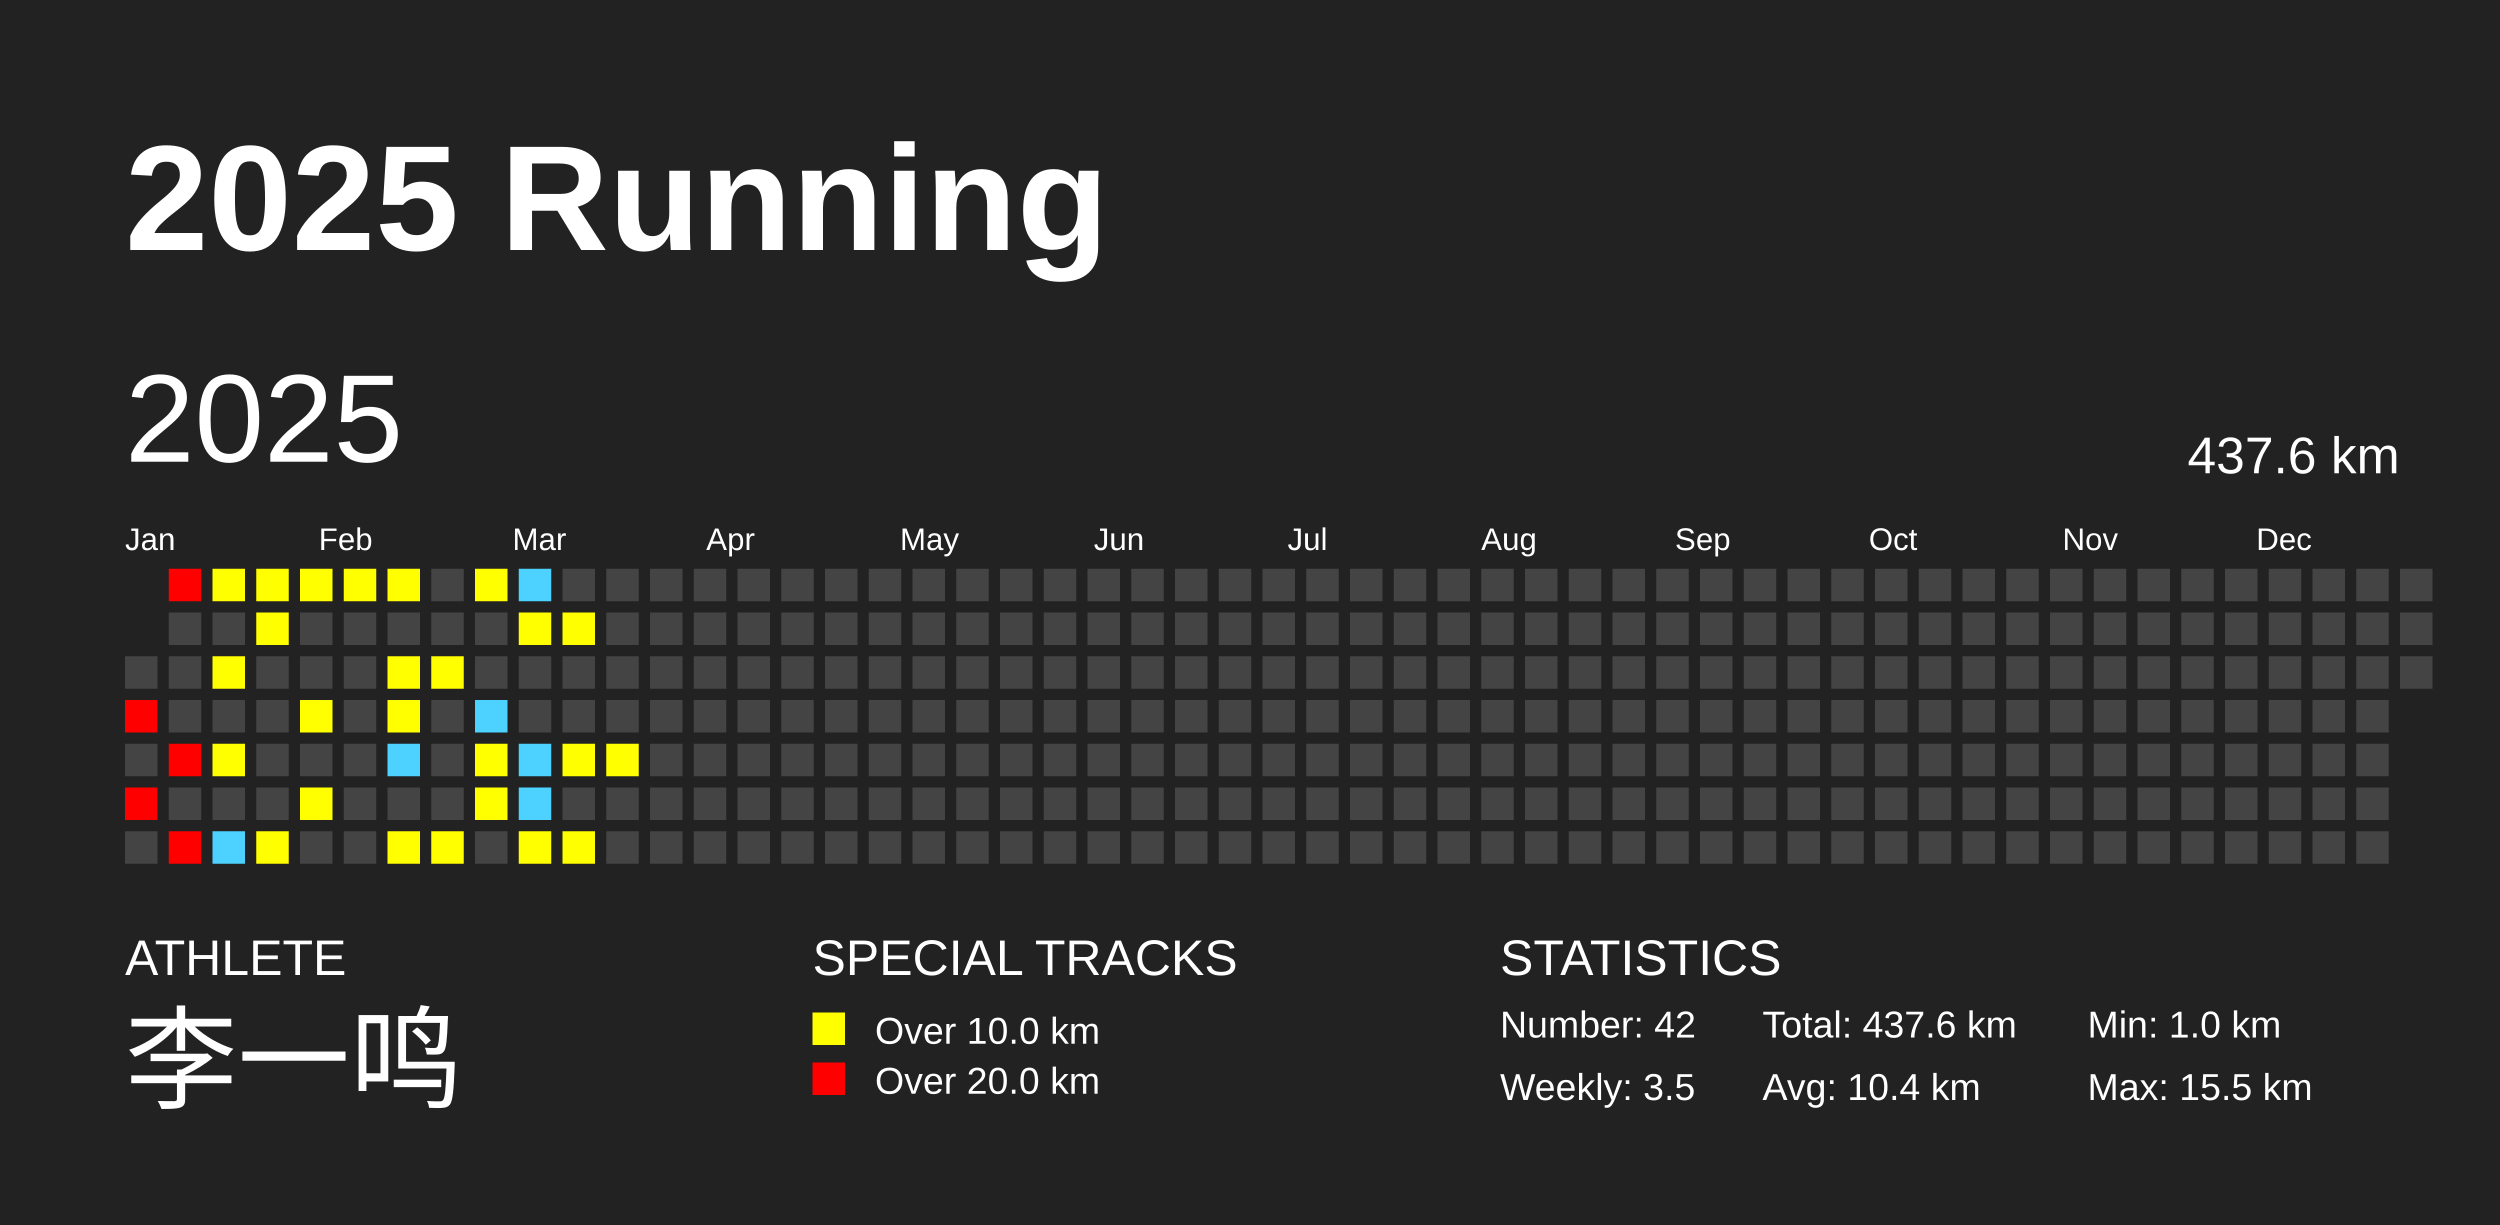
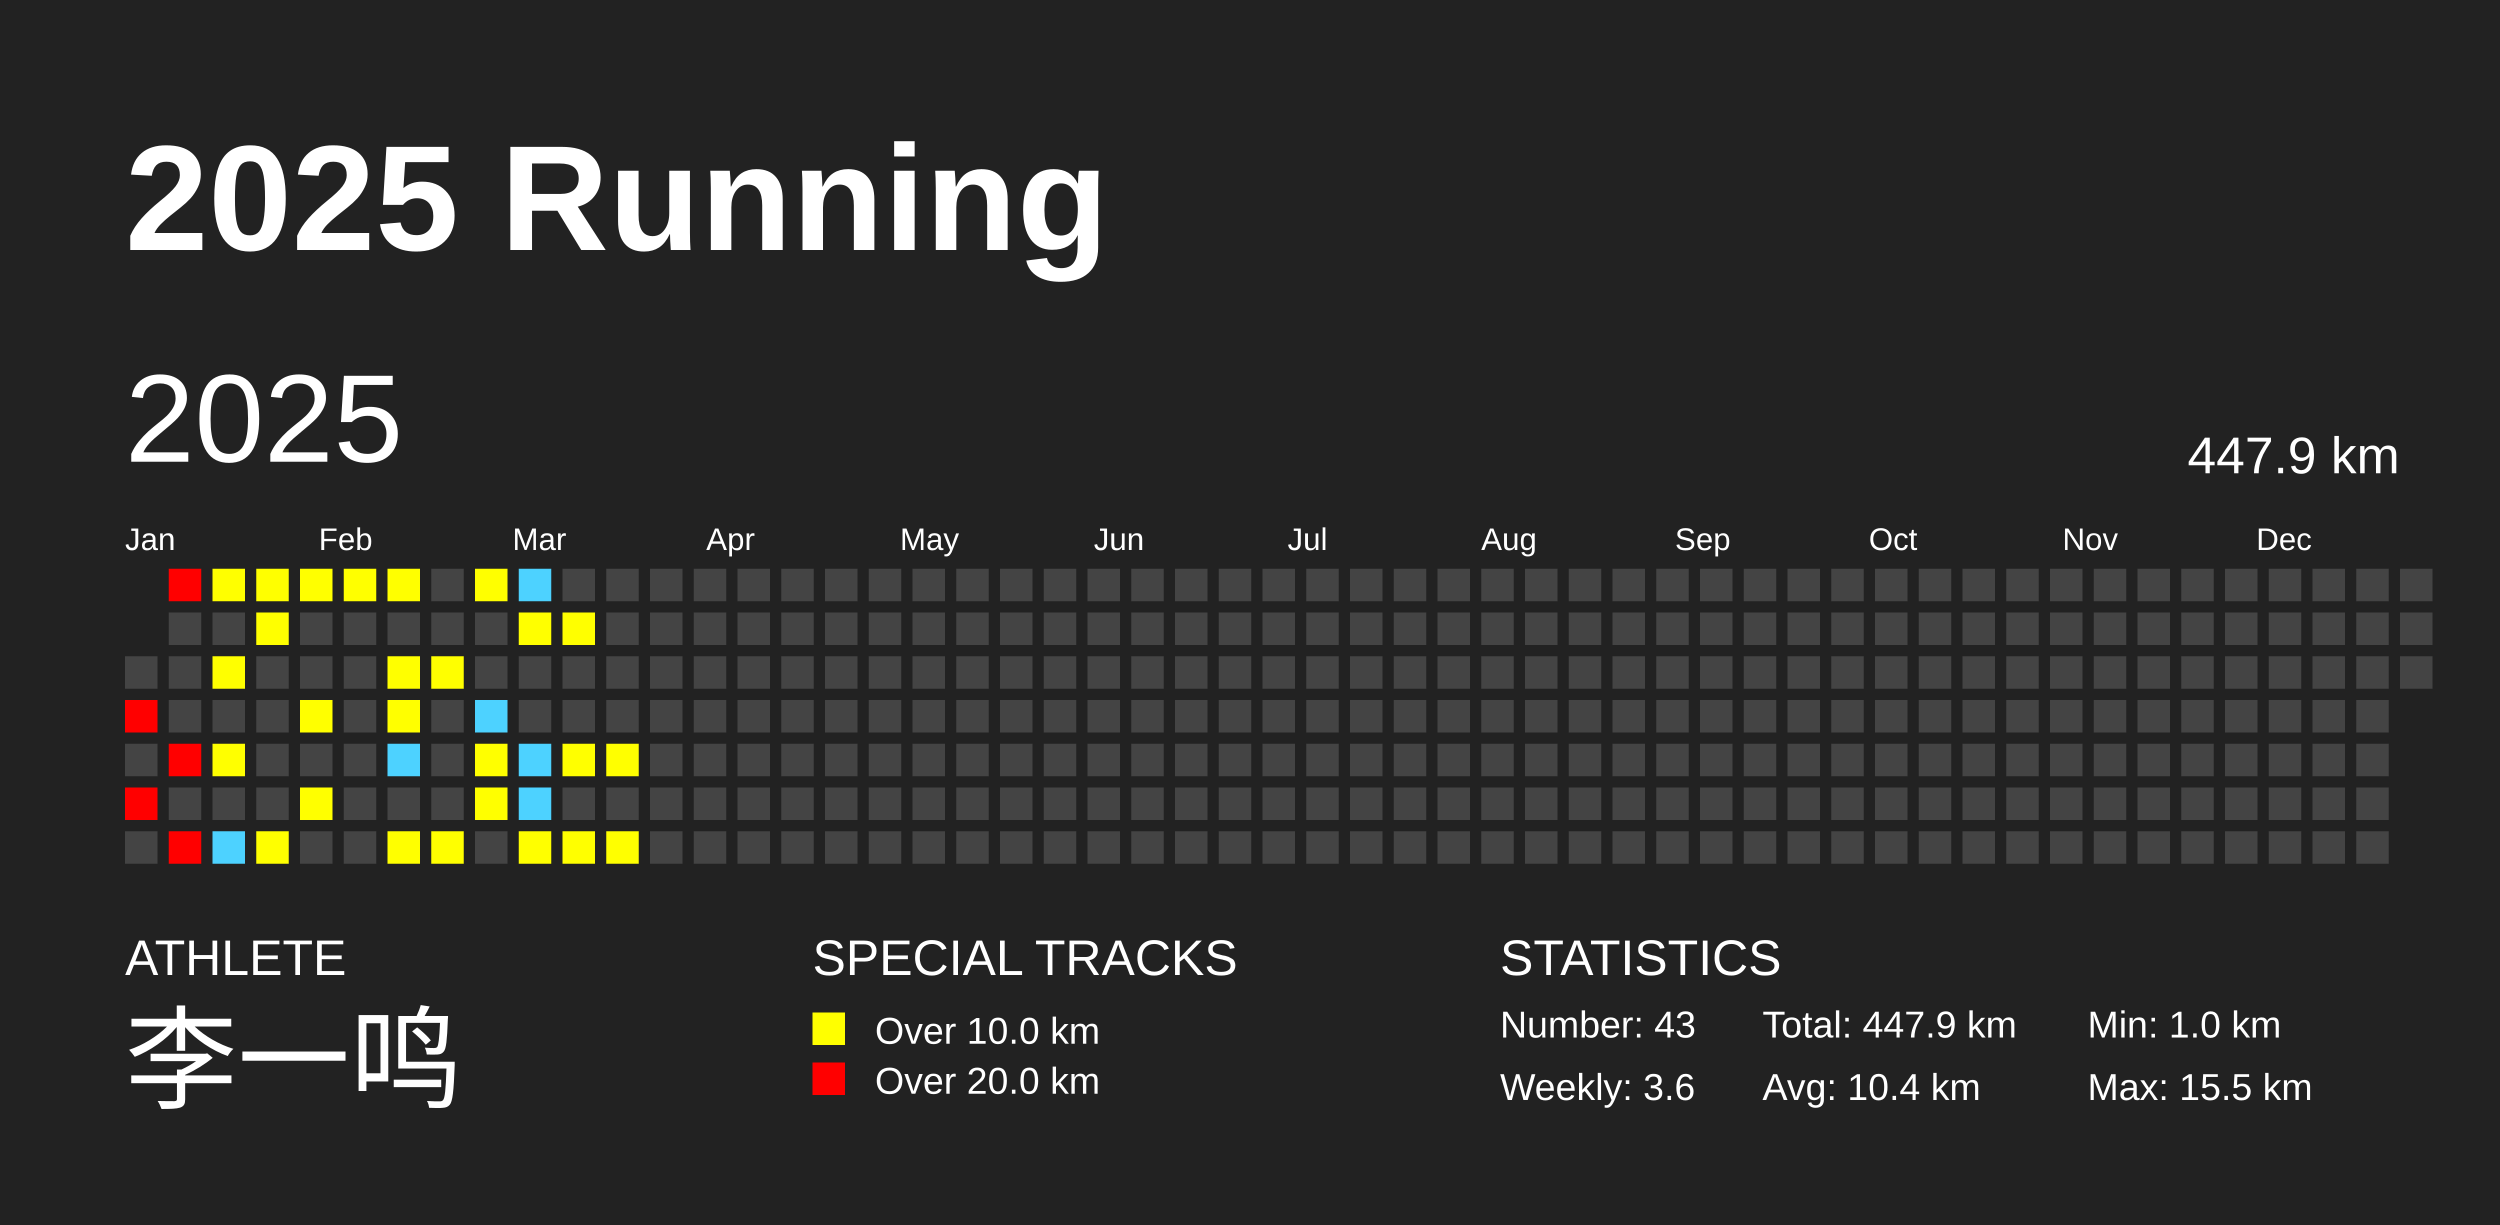
<svg xmlns="http://www.w3.org/2000/svg" baseProfile="full" height="98mm" version="1.1" viewBox="0,0,200,98" width="200mm">
  <defs />
  <rect fill="#222222" height="98" width="200" x="0" y="0" />
  <text fill="#FFFFFF" style="font-size:12px; font-family:Arial; font-weight:bold;" x="10" y="20">2025 Running</text>
  <text fill="#FFFFFF" style="font-size:4px; font-family:Arial" x="10" y="78">ATHLETE</text>
  <text fill="#FFFFFF" style="font-size:9px; font-family:Arial" x="10" y="88">李一鸣</text>
  <text fill="#FFFFFF" style="font-size:4px; font-family:Arial" x="65" y="78">SPECIAL TRACKS</text>
  <rect fill="yellow" height="2.6" width="2.6" x="65" y="81" />
  <text fill="#FFFFFF" style="font-size:3px; font-family:Arial" x="70" y="83.5">Over 10.0 km</text>
  <rect fill="red" height="2.6" width="2.6" x="65" y="85" />
  <text fill="#FFFFFF" style="font-size:3px; font-family:Arial" x="70" y="87.5">Over 20.0 km</text>
  <text fill="#FFFFFF" style="font-size:4px; font-family:Arial" x="120" y="78">STATISTICS</text>
-   <text fill="#FFFFFF" style="font-size:3px; font-family:Arial" x="120" y="83">Number: 42</text>
-   <text fill="#FFFFFF" style="font-size:3px; font-family:Arial" x="120" y="88">Weekly: 3.5</text>
-   <text fill="#FFFFFF" style="font-size:3px; font-family:Arial" x="141" y="83">Total: 437.6 km</text>
+   <text fill="#FFFFFF" style="font-size:3px; font-family:Arial" x="120" y="83">Number: 43</text>
+   <text fill="#FFFFFF" style="font-size:3px; font-family:Arial" x="120" y="88">Weekly: 3.6</text>
+   <text fill="#FFFFFF" style="font-size:3px; font-family:Arial" x="141" y="83">Total: 447.9 km</text>
  <text fill="#FFFFFF" style="font-size:3px; font-family:Arial" x="141" y="88">Avg: 10.4 km</text>
  <text fill="#FFFFFF" style="font-size:3px; font-family:Arial" x="167" y="83">Min: 1.0 km</text>
  <text fill="#FFFFFF" style="font-size:3px; font-family:Arial" x="167" y="88">Max: 15.5 km</text>
  <text dominant-baseline="hanging" fill="#FFFFFF" style="font-size:10.0px; font-family:Arial;" x="10" y="30">2025</text>
-   <text dominant-baseline="hanging" fill="#FFFFFF" style="font-size:4.125px; font-family:Arial;" x="175" y="35">437.6 km</text>
+   <text dominant-baseline="hanging" fill="#FFFFFF" style="font-size:4.125px; font-family:Arial;" x="175" y="35">447.9 km</text>
  <text fill="#FFFFFF" style="font-size:2.5px; font-family:Arial" x="10.0" y="44">Jan</text>
  <text fill="#FFFFFF" style="font-size:2.5px; font-family:Arial" x="25.5" y="44">Feb</text>
  <text fill="#FFFFFF" style="font-size:2.5px; font-family:Arial" x="41.0" y="44">Mar</text>
  <text fill="#FFFFFF" style="font-size:2.5px; font-family:Arial" x="56.5" y="44">Apr</text>
  <text fill="#FFFFFF" style="font-size:2.5px; font-family:Arial" x="72.0" y="44">May</text>
  <text fill="#FFFFFF" style="font-size:2.5px; font-family:Arial" x="87.5" y="44">Jun</text>
  <text fill="#FFFFFF" style="font-size:2.5px; font-family:Arial" x="103.0" y="44">Jul</text>
  <text fill="#FFFFFF" style="font-size:2.5px; font-family:Arial" x="118.5" y="44">Aug</text>
  <text fill="#FFFFFF" style="font-size:2.5px; font-family:Arial" x="134.0" y="44">Sep</text>
  <text fill="#FFFFFF" style="font-size:2.5px; font-family:Arial" x="149.5" y="44">Oct</text>
  <text fill="#FFFFFF" style="font-size:2.5px; font-family:Arial" x="165.0" y="44">Nov</text>
  <text fill="#FFFFFF" style="font-size:2.5px; font-family:Arial" x="180.5" y="44">Dec</text>
  <rect fill="#444444" height="2.6" width="2.6" x="10.0" y="52.5" />
  <rect fill="red" height="2.6" width="2.6" x="10.0" y="56.0" />
  <rect fill="#444444" height="2.6" width="2.6" x="10.0" y="59.5" />
  <rect fill="red" height="2.6" width="2.6" x="10.0" y="63.0" />
  <rect fill="#444444" height="2.6" width="2.6" x="10.0" y="66.5" />
  <rect fill="red" height="2.6" width="2.6" x="13.5" y="45.5" />
  <rect fill="#444444" height="2.6" width="2.6" x="13.5" y="49.0" />
  <rect fill="#444444" height="2.6" width="2.6" x="13.5" y="52.5" />
  <rect fill="#444444" height="2.6" width="2.6" x="13.5" y="56.0" />
  <rect fill="red" height="2.6" width="2.6" x="13.5" y="59.5" />
  <rect fill="#444444" height="2.6" width="2.6" x="13.5" y="63.0" />
  <rect fill="red" height="2.6" width="2.6" x="13.5" y="66.5" />
  <rect fill="yellow" height="2.6" width="2.6" x="17.0" y="45.5" />
  <rect fill="#444444" height="2.6" width="2.6" x="17.0" y="49.0" />
  <rect fill="yellow" height="2.6" width="2.6" x="17.0" y="52.5" />
  <rect fill="#444444" height="2.6" width="2.6" x="17.0" y="56.0" />
  <rect fill="yellow" height="2.6" width="2.6" x="17.0" y="59.5" />
  <rect fill="#444444" height="2.6" width="2.6" x="17.0" y="63.0" />
  <rect fill="#4DD2FF" height="2.6" width="2.6" x="17.0" y="66.5" />
  <rect fill="yellow" height="2.6" width="2.6" x="20.5" y="45.5" />
  <rect fill="yellow" height="2.6" width="2.6" x="20.5" y="49.0" />
  <rect fill="#444444" height="2.6" width="2.6" x="20.5" y="52.5" />
  <rect fill="#444444" height="2.6" width="2.6" x="20.5" y="56.0" />
  <rect fill="#444444" height="2.6" width="2.6" x="20.5" y="59.5" />
  <rect fill="#444444" height="2.6" width="2.6" x="20.5" y="63.0" />
  <rect fill="yellow" height="2.6" width="2.6" x="20.5" y="66.5" />
  <rect fill="yellow" height="2.6" width="2.6" x="24.0" y="45.5" />
  <rect fill="#444444" height="2.6" width="2.6" x="24.0" y="49.0" />
  <rect fill="#444444" height="2.6" width="2.6" x="24.0" y="52.5" />
  <rect fill="yellow" height="2.6" width="2.6" x="24.0" y="56.0" />
  <rect fill="#444444" height="2.6" width="2.6" x="24.0" y="59.5" />
  <rect fill="yellow" height="2.6" width="2.6" x="24.0" y="63.0" />
  <rect fill="#444444" height="2.6" width="2.6" x="24.0" y="66.5" />
  <rect fill="yellow" height="2.6" width="2.6" x="27.5" y="45.5" />
  <rect fill="#444444" height="2.6" width="2.6" x="27.5" y="49.0" />
  <rect fill="#444444" height="2.6" width="2.6" x="27.5" y="52.5" />
  <rect fill="#444444" height="2.6" width="2.6" x="27.5" y="56.0" />
  <rect fill="#444444" height="2.6" width="2.6" x="27.5" y="59.5" />
  <rect fill="#444444" height="2.6" width="2.6" x="27.5" y="63.0" />
  <rect fill="#444444" height="2.6" width="2.6" x="27.5" y="66.5" />
  <rect fill="yellow" height="2.6" width="2.6" x="31.0" y="45.5" />
  <rect fill="#444444" height="2.6" width="2.6" x="31.0" y="49.0" />
  <rect fill="yellow" height="2.6" width="2.6" x="31.0" y="52.5" />
  <rect fill="yellow" height="2.6" width="2.6" x="31.0" y="56.0" />
  <rect fill="#4DD2FF" height="2.6" width="2.6" x="31.0" y="59.5" />
  <rect fill="#444444" height="2.6" width="2.6" x="31.0" y="63.0" />
  <rect fill="yellow" height="2.6" width="2.6" x="31.0" y="66.5" />
  <rect fill="#444444" height="2.6" width="2.6" x="34.5" y="45.5" />
  <rect fill="#444444" height="2.6" width="2.6" x="34.5" y="49.0" />
  <rect fill="yellow" height="2.6" width="2.6" x="34.5" y="52.5" />
  <rect fill="#444444" height="2.6" width="2.6" x="34.5" y="56.0" />
  <rect fill="#444444" height="2.6" width="2.6" x="34.5" y="59.5" />
  <rect fill="#444444" height="2.6" width="2.6" x="34.5" y="63.0" />
  <rect fill="yellow" height="2.6" width="2.6" x="34.5" y="66.5" />
  <rect fill="yellow" height="2.6" width="2.6" x="38.0" y="45.5" />
  <rect fill="#444444" height="2.6" width="2.6" x="38.0" y="49.0" />
  <rect fill="#444444" height="2.6" width="2.6" x="38.0" y="52.5" />
  <rect fill="#4DD2FF" height="2.6" width="2.6" x="38.0" y="56.0" />
  <rect fill="yellow" height="2.6" width="2.6" x="38.0" y="59.5" />
  <rect fill="yellow" height="2.6" width="2.6" x="38.0" y="63.0" />
  <rect fill="#444444" height="2.6" width="2.6" x="38.0" y="66.5" />
  <rect fill="#4DD2FF" height="2.6" width="2.6" x="41.5" y="45.5" />
  <rect fill="yellow" height="2.6" width="2.6" x="41.5" y="49.0" />
  <rect fill="#444444" height="2.6" width="2.6" x="41.5" y="52.5" />
  <rect fill="#444444" height="2.6" width="2.6" x="41.5" y="56.0" />
  <rect fill="#4DD2FF" height="2.6" width="2.6" x="41.5" y="59.5" />
  <rect fill="#4DD2FF" height="2.6" width="2.6" x="41.5" y="63.0" />
  <rect fill="yellow" height="2.6" width="2.6" x="41.5" y="66.5" />
  <rect fill="#444444" height="2.6" width="2.6" x="45.0" y="45.5" />
  <rect fill="yellow" height="2.6" width="2.6" x="45.0" y="49.0" />
  <rect fill="#444444" height="2.6" width="2.6" x="45.0" y="52.5" />
  <rect fill="#444444" height="2.6" width="2.6" x="45.0" y="56.0" />
  <rect fill="yellow" height="2.6" width="2.6" x="45.0" y="59.5" />
  <rect fill="#444444" height="2.6" width="2.6" x="45.0" y="63.0" />
  <rect fill="yellow" height="2.6" width="2.6" x="45.0" y="66.5" />
  <rect fill="#444444" height="2.6" width="2.6" x="48.5" y="45.5" />
  <rect fill="#444444" height="2.6" width="2.6" x="48.5" y="49.0" />
  <rect fill="#444444" height="2.6" width="2.6" x="48.5" y="52.5" />
  <rect fill="#444444" height="2.6" width="2.6" x="48.5" y="56.0" />
  <rect fill="yellow" height="2.6" width="2.6" x="48.5" y="59.5" />
  <rect fill="#444444" height="2.6" width="2.6" x="48.5" y="63.0" />
-   <rect fill="#444444" height="2.6" width="2.6" x="48.5" y="66.5" />
+   <rect fill="yellow" height="2.6" width="2.6" x="48.5" y="66.5" />
  <rect fill="#444444" height="2.6" width="2.6" x="52.0" y="45.5" />
  <rect fill="#444444" height="2.6" width="2.6" x="52.0" y="49.0" />
  <rect fill="#444444" height="2.6" width="2.6" x="52.0" y="52.5" />
  <rect fill="#444444" height="2.6" width="2.6" x="52.0" y="56.0" />
  <rect fill="#444444" height="2.6" width="2.6" x="52.0" y="59.5" />
  <rect fill="#444444" height="2.6" width="2.6" x="52.0" y="63.0" />
  <rect fill="#444444" height="2.6" width="2.6" x="52.0" y="66.5" />
  <rect fill="#444444" height="2.6" width="2.6" x="55.5" y="45.5" />
  <rect fill="#444444" height="2.6" width="2.6" x="55.5" y="49.0" />
  <rect fill="#444444" height="2.6" width="2.6" x="55.5" y="52.5" />
  <rect fill="#444444" height="2.6" width="2.6" x="55.5" y="56.0" />
  <rect fill="#444444" height="2.6" width="2.6" x="55.5" y="59.5" />
  <rect fill="#444444" height="2.6" width="2.6" x="55.5" y="63.0" />
  <rect fill="#444444" height="2.6" width="2.6" x="55.5" y="66.5" />
  <rect fill="#444444" height="2.6" width="2.6" x="59.0" y="45.5" />
  <rect fill="#444444" height="2.6" width="2.6" x="59.0" y="49.0" />
  <rect fill="#444444" height="2.6" width="2.6" x="59.0" y="52.5" />
  <rect fill="#444444" height="2.6" width="2.6" x="59.0" y="56.0" />
  <rect fill="#444444" height="2.6" width="2.6" x="59.0" y="59.5" />
  <rect fill="#444444" height="2.6" width="2.6" x="59.0" y="63.0" />
  <rect fill="#444444" height="2.6" width="2.6" x="59.0" y="66.5" />
  <rect fill="#444444" height="2.6" width="2.6" x="62.5" y="45.5" />
  <rect fill="#444444" height="2.6" width="2.6" x="62.5" y="49.0" />
  <rect fill="#444444" height="2.6" width="2.6" x="62.5" y="52.5" />
  <rect fill="#444444" height="2.6" width="2.6" x="62.5" y="56.0" />
  <rect fill="#444444" height="2.6" width="2.6" x="62.5" y="59.5" />
  <rect fill="#444444" height="2.6" width="2.6" x="62.5" y="63.0" />
  <rect fill="#444444" height="2.6" width="2.6" x="62.5" y="66.5" />
  <rect fill="#444444" height="2.6" width="2.6" x="66.0" y="45.5" />
  <rect fill="#444444" height="2.6" width="2.6" x="66.0" y="49.0" />
  <rect fill="#444444" height="2.6" width="2.6" x="66.0" y="52.5" />
  <rect fill="#444444" height="2.6" width="2.6" x="66.0" y="56.0" />
  <rect fill="#444444" height="2.6" width="2.6" x="66.0" y="59.5" />
  <rect fill="#444444" height="2.6" width="2.6" x="66.0" y="63.0" />
  <rect fill="#444444" height="2.6" width="2.6" x="66.0" y="66.5" />
  <rect fill="#444444" height="2.6" width="2.6" x="69.5" y="45.5" />
  <rect fill="#444444" height="2.6" width="2.6" x="69.5" y="49.0" />
  <rect fill="#444444" height="2.6" width="2.6" x="69.5" y="52.5" />
  <rect fill="#444444" height="2.6" width="2.6" x="69.5" y="56.0" />
  <rect fill="#444444" height="2.6" width="2.6" x="69.5" y="59.5" />
  <rect fill="#444444" height="2.6" width="2.6" x="69.5" y="63.0" />
  <rect fill="#444444" height="2.6" width="2.6" x="69.5" y="66.5" />
  <rect fill="#444444" height="2.6" width="2.6" x="73.0" y="45.5" />
  <rect fill="#444444" height="2.6" width="2.6" x="73.0" y="49.0" />
  <rect fill="#444444" height="2.6" width="2.6" x="73.0" y="52.5" />
  <rect fill="#444444" height="2.6" width="2.6" x="73.0" y="56.0" />
  <rect fill="#444444" height="2.6" width="2.6" x="73.0" y="59.5" />
  <rect fill="#444444" height="2.6" width="2.6" x="73.0" y="63.0" />
  <rect fill="#444444" height="2.6" width="2.6" x="73.0" y="66.5" />
  <rect fill="#444444" height="2.6" width="2.6" x="76.5" y="45.5" />
  <rect fill="#444444" height="2.6" width="2.6" x="76.5" y="49.0" />
  <rect fill="#444444" height="2.6" width="2.6" x="76.5" y="52.5" />
  <rect fill="#444444" height="2.6" width="2.6" x="76.5" y="56.0" />
  <rect fill="#444444" height="2.6" width="2.6" x="76.5" y="59.5" />
  <rect fill="#444444" height="2.6" width="2.6" x="76.5" y="63.0" />
  <rect fill="#444444" height="2.6" width="2.6" x="76.5" y="66.5" />
  <rect fill="#444444" height="2.6" width="2.6" x="80.0" y="45.5" />
  <rect fill="#444444" height="2.6" width="2.6" x="80.0" y="49.0" />
  <rect fill="#444444" height="2.6" width="2.6" x="80.0" y="52.5" />
  <rect fill="#444444" height="2.6" width="2.6" x="80.0" y="56.0" />
  <rect fill="#444444" height="2.6" width="2.6" x="80.0" y="59.5" />
  <rect fill="#444444" height="2.6" width="2.6" x="80.0" y="63.0" />
  <rect fill="#444444" height="2.6" width="2.6" x="80.0" y="66.5" />
  <rect fill="#444444" height="2.6" width="2.6" x="83.5" y="45.5" />
  <rect fill="#444444" height="2.6" width="2.6" x="83.5" y="49.0" />
  <rect fill="#444444" height="2.6" width="2.6" x="83.5" y="52.5" />
  <rect fill="#444444" height="2.6" width="2.6" x="83.5" y="56.0" />
  <rect fill="#444444" height="2.6" width="2.6" x="83.5" y="59.5" />
  <rect fill="#444444" height="2.6" width="2.6" x="83.5" y="63.0" />
  <rect fill="#444444" height="2.6" width="2.6" x="83.5" y="66.5" />
  <rect fill="#444444" height="2.6" width="2.6" x="87.0" y="45.5" />
  <rect fill="#444444" height="2.6" width="2.6" x="87.0" y="49.0" />
  <rect fill="#444444" height="2.6" width="2.6" x="87.0" y="52.5" />
  <rect fill="#444444" height="2.6" width="2.6" x="87.0" y="56.0" />
  <rect fill="#444444" height="2.6" width="2.6" x="87.0" y="59.5" />
  <rect fill="#444444" height="2.6" width="2.6" x="87.0" y="63.0" />
  <rect fill="#444444" height="2.6" width="2.6" x="87.0" y="66.5" />
  <rect fill="#444444" height="2.6" width="2.6" x="90.5" y="45.5" />
  <rect fill="#444444" height="2.6" width="2.6" x="90.5" y="49.0" />
  <rect fill="#444444" height="2.6" width="2.6" x="90.5" y="52.5" />
  <rect fill="#444444" height="2.6" width="2.6" x="90.5" y="56.0" />
  <rect fill="#444444" height="2.6" width="2.6" x="90.5" y="59.5" />
  <rect fill="#444444" height="2.6" width="2.6" x="90.5" y="63.0" />
  <rect fill="#444444" height="2.6" width="2.6" x="90.5" y="66.5" />
  <rect fill="#444444" height="2.6" width="2.6" x="94.0" y="45.5" />
  <rect fill="#444444" height="2.6" width="2.6" x="94.0" y="49.0" />
  <rect fill="#444444" height="2.6" width="2.6" x="94.0" y="52.5" />
  <rect fill="#444444" height="2.6" width="2.6" x="94.0" y="56.0" />
  <rect fill="#444444" height="2.6" width="2.6" x="94.0" y="59.5" />
  <rect fill="#444444" height="2.6" width="2.6" x="94.0" y="63.0" />
  <rect fill="#444444" height="2.6" width="2.6" x="94.0" y="66.5" />
  <rect fill="#444444" height="2.6" width="2.6" x="97.5" y="45.5" />
  <rect fill="#444444" height="2.6" width="2.6" x="97.5" y="49.0" />
  <rect fill="#444444" height="2.6" width="2.6" x="97.5" y="52.5" />
  <rect fill="#444444" height="2.6" width="2.6" x="97.5" y="56.0" />
  <rect fill="#444444" height="2.6" width="2.6" x="97.5" y="59.5" />
  <rect fill="#444444" height="2.6" width="2.6" x="97.5" y="63.0" />
  <rect fill="#444444" height="2.6" width="2.6" x="97.5" y="66.5" />
  <rect fill="#444444" height="2.6" width="2.6" x="101.0" y="45.5" />
  <rect fill="#444444" height="2.6" width="2.6" x="101.0" y="49.0" />
  <rect fill="#444444" height="2.6" width="2.6" x="101.0" y="52.5" />
  <rect fill="#444444" height="2.6" width="2.6" x="101.0" y="56.0" />
  <rect fill="#444444" height="2.6" width="2.6" x="101.0" y="59.5" />
  <rect fill="#444444" height="2.6" width="2.6" x="101.0" y="63.0" />
  <rect fill="#444444" height="2.6" width="2.6" x="101.0" y="66.5" />
  <rect fill="#444444" height="2.6" width="2.6" x="104.5" y="45.5" />
  <rect fill="#444444" height="2.6" width="2.6" x="104.5" y="49.0" />
  <rect fill="#444444" height="2.6" width="2.6" x="104.5" y="52.5" />
  <rect fill="#444444" height="2.6" width="2.6" x="104.5" y="56.0" />
  <rect fill="#444444" height="2.6" width="2.6" x="104.5" y="59.5" />
  <rect fill="#444444" height="2.6" width="2.6" x="104.5" y="63.0" />
  <rect fill="#444444" height="2.6" width="2.6" x="104.5" y="66.5" />
  <rect fill="#444444" height="2.6" width="2.6" x="108.0" y="45.5" />
  <rect fill="#444444" height="2.6" width="2.6" x="108.0" y="49.0" />
  <rect fill="#444444" height="2.6" width="2.6" x="108.0" y="52.5" />
  <rect fill="#444444" height="2.6" width="2.6" x="108.0" y="56.0" />
  <rect fill="#444444" height="2.6" width="2.6" x="108.0" y="59.5" />
  <rect fill="#444444" height="2.6" width="2.6" x="108.0" y="63.0" />
  <rect fill="#444444" height="2.6" width="2.6" x="108.0" y="66.5" />
  <rect fill="#444444" height="2.6" width="2.6" x="111.5" y="45.5" />
  <rect fill="#444444" height="2.6" width="2.6" x="111.5" y="49.0" />
  <rect fill="#444444" height="2.6" width="2.6" x="111.5" y="52.5" />
  <rect fill="#444444" height="2.6" width="2.6" x="111.5" y="56.0" />
  <rect fill="#444444" height="2.6" width="2.6" x="111.5" y="59.5" />
  <rect fill="#444444" height="2.6" width="2.6" x="111.5" y="63.0" />
  <rect fill="#444444" height="2.6" width="2.6" x="111.5" y="66.5" />
  <rect fill="#444444" height="2.6" width="2.6" x="115.0" y="45.5" />
  <rect fill="#444444" height="2.6" width="2.6" x="115.0" y="49.0" />
  <rect fill="#444444" height="2.6" width="2.6" x="115.0" y="52.5" />
  <rect fill="#444444" height="2.6" width="2.6" x="115.0" y="56.0" />
  <rect fill="#444444" height="2.6" width="2.6" x="115.0" y="59.5" />
  <rect fill="#444444" height="2.6" width="2.6" x="115.0" y="63.0" />
  <rect fill="#444444" height="2.6" width="2.6" x="115.0" y="66.5" />
  <rect fill="#444444" height="2.6" width="2.6" x="118.5" y="45.5" />
  <rect fill="#444444" height="2.6" width="2.6" x="118.5" y="49.0" />
  <rect fill="#444444" height="2.6" width="2.6" x="118.5" y="52.5" />
  <rect fill="#444444" height="2.6" width="2.6" x="118.5" y="56.0" />
  <rect fill="#444444" height="2.6" width="2.6" x="118.5" y="59.5" />
  <rect fill="#444444" height="2.6" width="2.6" x="118.5" y="63.0" />
  <rect fill="#444444" height="2.6" width="2.6" x="118.5" y="66.5" />
  <rect fill="#444444" height="2.6" width="2.6" x="122.0" y="45.5" />
  <rect fill="#444444" height="2.6" width="2.6" x="122.0" y="49.0" />
  <rect fill="#444444" height="2.6" width="2.6" x="122.0" y="52.5" />
  <rect fill="#444444" height="2.6" width="2.6" x="122.0" y="56.0" />
  <rect fill="#444444" height="2.6" width="2.6" x="122.0" y="59.5" />
  <rect fill="#444444" height="2.6" width="2.6" x="122.0" y="63.0" />
  <rect fill="#444444" height="2.6" width="2.6" x="122.0" y="66.5" />
  <rect fill="#444444" height="2.6" width="2.6" x="125.5" y="45.5" />
  <rect fill="#444444" height="2.6" width="2.6" x="125.5" y="49.0" />
  <rect fill="#444444" height="2.6" width="2.6" x="125.5" y="52.5" />
  <rect fill="#444444" height="2.6" width="2.6" x="125.5" y="56.0" />
  <rect fill="#444444" height="2.6" width="2.6" x="125.5" y="59.5" />
  <rect fill="#444444" height="2.6" width="2.6" x="125.5" y="63.0" />
  <rect fill="#444444" height="2.6" width="2.6" x="125.5" y="66.5" />
  <rect fill="#444444" height="2.6" width="2.6" x="129.0" y="45.5" />
  <rect fill="#444444" height="2.6" width="2.6" x="129.0" y="49.0" />
  <rect fill="#444444" height="2.6" width="2.6" x="129.0" y="52.5" />
  <rect fill="#444444" height="2.6" width="2.6" x="129.0" y="56.0" />
  <rect fill="#444444" height="2.6" width="2.6" x="129.0" y="59.5" />
  <rect fill="#444444" height="2.6" width="2.6" x="129.0" y="63.0" />
  <rect fill="#444444" height="2.6" width="2.6" x="129.0" y="66.5" />
  <rect fill="#444444" height="2.6" width="2.6" x="132.5" y="45.5" />
  <rect fill="#444444" height="2.6" width="2.6" x="132.5" y="49.0" />
  <rect fill="#444444" height="2.6" width="2.6" x="132.5" y="52.5" />
  <rect fill="#444444" height="2.6" width="2.6" x="132.5" y="56.0" />
  <rect fill="#444444" height="2.6" width="2.6" x="132.5" y="59.5" />
  <rect fill="#444444" height="2.6" width="2.6" x="132.5" y="63.0" />
  <rect fill="#444444" height="2.6" width="2.6" x="132.5" y="66.5" />
  <rect fill="#444444" height="2.6" width="2.6" x="136.0" y="45.5" />
  <rect fill="#444444" height="2.6" width="2.6" x="136.0" y="49.0" />
  <rect fill="#444444" height="2.6" width="2.6" x="136.0" y="52.5" />
  <rect fill="#444444" height="2.6" width="2.6" x="136.0" y="56.0" />
  <rect fill="#444444" height="2.6" width="2.6" x="136.0" y="59.5" />
  <rect fill="#444444" height="2.6" width="2.6" x="136.0" y="63.0" />
  <rect fill="#444444" height="2.6" width="2.6" x="136.0" y="66.5" />
  <rect fill="#444444" height="2.6" width="2.6" x="139.5" y="45.5" />
  <rect fill="#444444" height="2.6" width="2.6" x="139.5" y="49.0" />
  <rect fill="#444444" height="2.6" width="2.6" x="139.5" y="52.5" />
  <rect fill="#444444" height="2.6" width="2.6" x="139.5" y="56.0" />
  <rect fill="#444444" height="2.6" width="2.6" x="139.5" y="59.5" />
  <rect fill="#444444" height="2.6" width="2.6" x="139.5" y="63.0" />
  <rect fill="#444444" height="2.6" width="2.6" x="139.5" y="66.5" />
  <rect fill="#444444" height="2.6" width="2.6" x="143.0" y="45.5" />
  <rect fill="#444444" height="2.6" width="2.6" x="143.0" y="49.0" />
  <rect fill="#444444" height="2.6" width="2.6" x="143.0" y="52.5" />
  <rect fill="#444444" height="2.6" width="2.6" x="143.0" y="56.0" />
  <rect fill="#444444" height="2.6" width="2.6" x="143.0" y="59.5" />
  <rect fill="#444444" height="2.6" width="2.6" x="143.0" y="63.0" />
  <rect fill="#444444" height="2.6" width="2.6" x="143.0" y="66.5" />
  <rect fill="#444444" height="2.6" width="2.6" x="146.5" y="45.5" />
  <rect fill="#444444" height="2.6" width="2.6" x="146.5" y="49.0" />
  <rect fill="#444444" height="2.6" width="2.6" x="146.5" y="52.5" />
  <rect fill="#444444" height="2.6" width="2.6" x="146.5" y="56.0" />
  <rect fill="#444444" height="2.6" width="2.6" x="146.5" y="59.5" />
  <rect fill="#444444" height="2.6" width="2.6" x="146.5" y="63.0" />
  <rect fill="#444444" height="2.6" width="2.6" x="146.5" y="66.5" />
  <rect fill="#444444" height="2.6" width="2.6" x="150.0" y="45.5" />
  <rect fill="#444444" height="2.6" width="2.6" x="150.0" y="49.0" />
  <rect fill="#444444" height="2.6" width="2.6" x="150.0" y="52.5" />
  <rect fill="#444444" height="2.6" width="2.6" x="150.0" y="56.0" />
  <rect fill="#444444" height="2.6" width="2.6" x="150.0" y="59.5" />
  <rect fill="#444444" height="2.6" width="2.6" x="150.0" y="63.0" />
  <rect fill="#444444" height="2.6" width="2.6" x="150.0" y="66.5" />
  <rect fill="#444444" height="2.6" width="2.6" x="153.5" y="45.5" />
  <rect fill="#444444" height="2.6" width="2.6" x="153.5" y="49.0" />
  <rect fill="#444444" height="2.6" width="2.6" x="153.5" y="52.5" />
  <rect fill="#444444" height="2.6" width="2.6" x="153.5" y="56.0" />
  <rect fill="#444444" height="2.6" width="2.6" x="153.5" y="59.5" />
  <rect fill="#444444" height="2.6" width="2.6" x="153.5" y="63.0" />
  <rect fill="#444444" height="2.6" width="2.6" x="153.5" y="66.5" />
  <rect fill="#444444" height="2.6" width="2.6" x="157.0" y="45.5" />
  <rect fill="#444444" height="2.6" width="2.6" x="157.0" y="49.0" />
  <rect fill="#444444" height="2.6" width="2.6" x="157.0" y="52.5" />
  <rect fill="#444444" height="2.6" width="2.6" x="157.0" y="56.0" />
  <rect fill="#444444" height="2.6" width="2.6" x="157.0" y="59.5" />
  <rect fill="#444444" height="2.6" width="2.6" x="157.0" y="63.0" />
  <rect fill="#444444" height="2.6" width="2.6" x="157.0" y="66.5" />
  <rect fill="#444444" height="2.6" width="2.6" x="160.5" y="45.5" />
  <rect fill="#444444" height="2.6" width="2.6" x="160.5" y="49.0" />
  <rect fill="#444444" height="2.6" width="2.6" x="160.5" y="52.5" />
  <rect fill="#444444" height="2.6" width="2.6" x="160.5" y="56.0" />
  <rect fill="#444444" height="2.6" width="2.6" x="160.5" y="59.5" />
  <rect fill="#444444" height="2.6" width="2.6" x="160.5" y="63.0" />
  <rect fill="#444444" height="2.6" width="2.6" x="160.5" y="66.5" />
  <rect fill="#444444" height="2.6" width="2.6" x="164.0" y="45.5" />
  <rect fill="#444444" height="2.6" width="2.6" x="164.0" y="49.0" />
  <rect fill="#444444" height="2.6" width="2.6" x="164.0" y="52.5" />
  <rect fill="#444444" height="2.6" width="2.6" x="164.0" y="56.0" />
  <rect fill="#444444" height="2.6" width="2.6" x="164.0" y="59.5" />
  <rect fill="#444444" height="2.6" width="2.6" x="164.0" y="63.0" />
  <rect fill="#444444" height="2.6" width="2.6" x="164.0" y="66.5" />
  <rect fill="#444444" height="2.6" width="2.6" x="167.5" y="45.5" />
  <rect fill="#444444" height="2.6" width="2.6" x="167.5" y="49.0" />
  <rect fill="#444444" height="2.6" width="2.6" x="167.5" y="52.5" />
  <rect fill="#444444" height="2.6" width="2.6" x="167.5" y="56.0" />
  <rect fill="#444444" height="2.6" width="2.6" x="167.5" y="59.5" />
  <rect fill="#444444" height="2.6" width="2.6" x="167.5" y="63.0" />
  <rect fill="#444444" height="2.6" width="2.6" x="167.5" y="66.5" />
  <rect fill="#444444" height="2.6" width="2.6" x="171.0" y="45.5" />
  <rect fill="#444444" height="2.6" width="2.6" x="171.0" y="49.0" />
  <rect fill="#444444" height="2.6" width="2.6" x="171.0" y="52.5" />
  <rect fill="#444444" height="2.6" width="2.6" x="171.0" y="56.0" />
  <rect fill="#444444" height="2.6" width="2.6" x="171.0" y="59.5" />
  <rect fill="#444444" height="2.6" width="2.6" x="171.0" y="63.0" />
  <rect fill="#444444" height="2.6" width="2.6" x="171.0" y="66.5" />
  <rect fill="#444444" height="2.6" width="2.6" x="174.5" y="45.5" />
  <rect fill="#444444" height="2.6" width="2.6" x="174.5" y="49.0" />
  <rect fill="#444444" height="2.6" width="2.6" x="174.5" y="52.5" />
  <rect fill="#444444" height="2.6" width="2.6" x="174.5" y="56.0" />
  <rect fill="#444444" height="2.6" width="2.6" x="174.5" y="59.5" />
  <rect fill="#444444" height="2.6" width="2.6" x="174.5" y="63.0" />
  <rect fill="#444444" height="2.6" width="2.6" x="174.5" y="66.5" />
  <rect fill="#444444" height="2.6" width="2.6" x="178.0" y="45.5" />
  <rect fill="#444444" height="2.6" width="2.6" x="178.0" y="49.0" />
  <rect fill="#444444" height="2.6" width="2.6" x="178.0" y="52.5" />
  <rect fill="#444444" height="2.6" width="2.6" x="178.0" y="56.0" />
  <rect fill="#444444" height="2.6" width="2.6" x="178.0" y="59.5" />
  <rect fill="#444444" height="2.6" width="2.6" x="178.0" y="63.0" />
  <rect fill="#444444" height="2.6" width="2.6" x="178.0" y="66.5" />
  <rect fill="#444444" height="2.6" width="2.6" x="181.5" y="45.5" />
  <rect fill="#444444" height="2.6" width="2.6" x="181.5" y="49.0" />
  <rect fill="#444444" height="2.6" width="2.6" x="181.5" y="52.5" />
  <rect fill="#444444" height="2.6" width="2.6" x="181.5" y="56.0" />
  <rect fill="#444444" height="2.6" width="2.6" x="181.5" y="59.5" />
  <rect fill="#444444" height="2.6" width="2.6" x="181.5" y="63.0" />
  <rect fill="#444444" height="2.6" width="2.6" x="181.5" y="66.5" />
  <rect fill="#444444" height="2.6" width="2.6" x="185.0" y="45.5" />
  <rect fill="#444444" height="2.6" width="2.6" x="185.0" y="49.0" />
  <rect fill="#444444" height="2.6" width="2.6" x="185.0" y="52.5" />
  <rect fill="#444444" height="2.6" width="2.6" x="185.0" y="56.0" />
  <rect fill="#444444" height="2.6" width="2.6" x="185.0" y="59.5" />
  <rect fill="#444444" height="2.6" width="2.6" x="185.0" y="63.0" />
  <rect fill="#444444" height="2.6" width="2.6" x="185.0" y="66.5" />
  <rect fill="#444444" height="2.6" width="2.6" x="188.5" y="45.5" />
  <rect fill="#444444" height="2.6" width="2.6" x="188.5" y="49.0" />
  <rect fill="#444444" height="2.6" width="2.6" x="188.5" y="52.5" />
  <rect fill="#444444" height="2.6" width="2.6" x="188.5" y="56.0" />
  <rect fill="#444444" height="2.6" width="2.6" x="188.5" y="59.5" />
  <rect fill="#444444" height="2.6" width="2.6" x="188.5" y="63.0" />
  <rect fill="#444444" height="2.6" width="2.6" x="188.5" y="66.5" />
  <rect fill="#444444" height="2.6" width="2.6" x="192.0" y="45.5" />
  <rect fill="#444444" height="2.6" width="2.6" x="192.0" y="49.0" />
  <rect fill="#444444" height="2.6" width="2.6" x="192.0" y="52.5" />
</svg>
